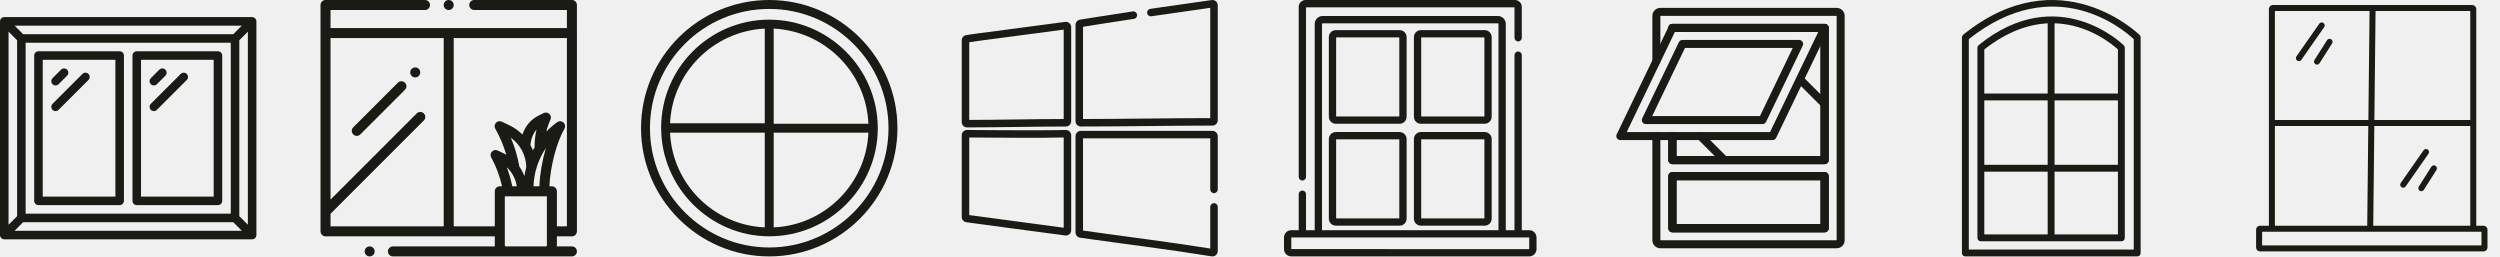
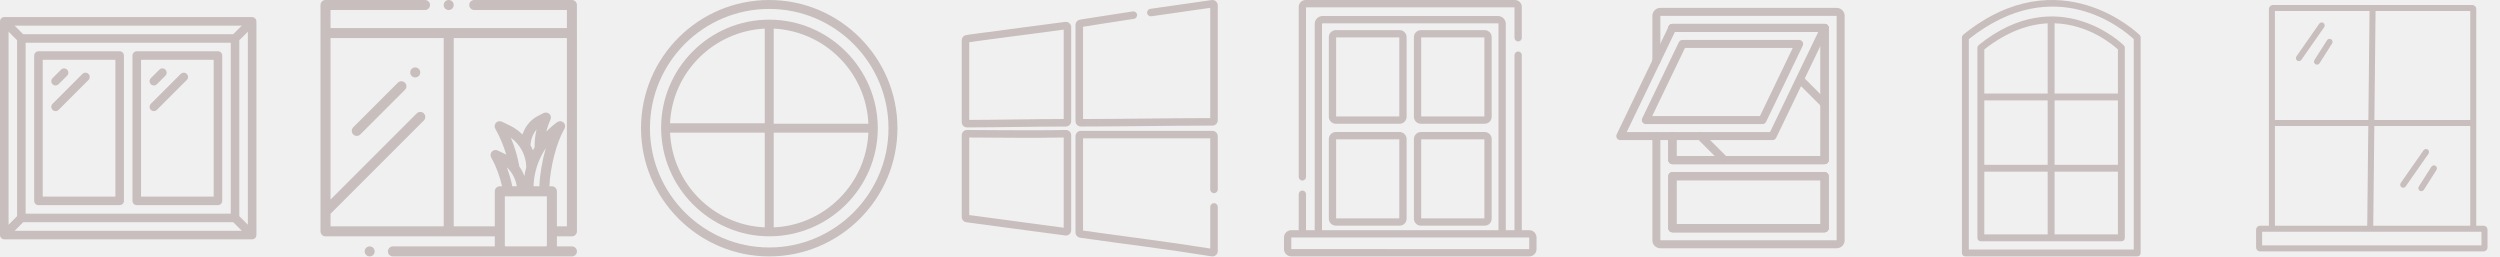
<svg xmlns="http://www.w3.org/2000/svg" width="312" height="32" viewBox="0 0 312 32" fill="none">
-   <path d="M309.938 28.17H309.038V1.144C309.039 1.008 308.986 0.876 308.89 0.779C308.795 0.682 308.664 0.626 308.528 0.625H283.669C283.533 0.626 283.403 0.682 283.307 0.779C283.211 0.876 283.158 1.008 283.159 1.144V28.17H282.062C281.93 28.17 281.803 28.223 281.709 28.316C281.615 28.41 281.563 28.537 281.562 28.67V30.875C281.563 31.008 281.615 31.135 281.709 31.228C281.803 31.322 281.93 31.375 282.062 31.375H309.938C310.07 31.375 310.197 31.322 310.291 31.228C310.385 31.135 310.437 31.008 310.438 30.875V28.67C310.437 28.537 310.385 28.41 310.291 28.316C310.197 28.223 310.07 28.17 309.938 28.17ZM296.181 28.17L296.315 15.727H308.288V28.17H296.181ZM308.288 14.977H296.323L296.47 1.375H308.288L308.288 14.977ZM295.72 1.375L295.573 14.977H283.909V1.375H295.72ZM283.909 15.727H295.565L295.431 28.17H283.909V15.727ZM309.688 30.625H282.312V28.92H309.688V30.625Z" fill="#1B1B15" />
-   <path d="M286.686 7.564C286.767 7.62 286.868 7.643 286.966 7.625C287.064 7.608 287.151 7.552 287.208 7.471L290.058 3.389C290.115 3.307 290.137 3.207 290.12 3.109C290.102 3.011 290.047 2.924 289.965 2.867C289.884 2.81 289.783 2.788 289.685 2.805C289.587 2.822 289.5 2.878 289.443 2.96L286.593 7.041C286.565 7.082 286.545 7.127 286.534 7.175C286.524 7.223 286.523 7.273 286.531 7.322C286.54 7.37 286.558 7.417 286.585 7.458C286.611 7.5 286.646 7.535 286.686 7.564Z" fill="#1B1B15" />
-   <path d="M288.96 8.009C289.001 8.035 289.048 8.053 289.096 8.061C289.145 8.07 289.194 8.069 289.242 8.058C289.29 8.047 289.336 8.027 289.376 7.999C289.417 7.971 289.451 7.935 289.477 7.893L291.05 5.416C291.102 5.332 291.119 5.231 291.097 5.134C291.076 5.038 291.016 4.954 290.933 4.9C290.849 4.847 290.748 4.83 290.651 4.851C290.554 4.872 290.47 4.931 290.416 5.014L288.844 7.491C288.818 7.533 288.8 7.579 288.791 7.627C288.783 7.676 288.784 7.726 288.795 7.774C288.805 7.822 288.825 7.867 288.854 7.908C288.882 7.948 288.918 7.982 288.96 8.009Z" fill="#1B1B15" />
-   <path d="M302.985 18.661C302.944 18.633 302.899 18.613 302.851 18.602C302.803 18.592 302.753 18.591 302.704 18.599C302.656 18.608 302.61 18.626 302.568 18.652C302.527 18.679 302.491 18.713 302.463 18.754L299.613 22.836C299.584 22.876 299.564 22.922 299.553 22.97C299.542 23.018 299.541 23.068 299.549 23.117C299.558 23.166 299.576 23.212 299.602 23.254C299.629 23.296 299.663 23.332 299.704 23.36C299.745 23.389 299.79 23.409 299.839 23.419C299.887 23.43 299.937 23.431 299.986 23.422C300.035 23.413 300.081 23.395 300.123 23.368C300.164 23.341 300.2 23.306 300.228 23.265L303.078 19.183C303.106 19.143 303.126 19.097 303.136 19.049C303.147 19.001 303.148 18.951 303.139 18.903C303.131 18.854 303.113 18.808 303.086 18.767C303.06 18.725 303.025 18.689 302.985 18.661Z" fill="#1B1B15" />
-   <path d="M303.954 20.693C303.87 20.639 303.768 20.622 303.671 20.643C303.574 20.665 303.49 20.724 303.436 20.808L301.864 23.285C301.838 23.327 301.82 23.373 301.811 23.422C301.803 23.47 301.804 23.52 301.814 23.568C301.825 23.616 301.845 23.662 301.874 23.702C301.902 23.742 301.938 23.776 301.979 23.803C302.021 23.829 302.067 23.847 302.116 23.856C302.164 23.864 302.214 23.863 302.262 23.852C302.31 23.842 302.356 23.822 302.396 23.793C302.436 23.765 302.471 23.729 302.497 23.688L304.069 21.211C304.096 21.169 304.114 21.123 304.122 21.074C304.131 21.026 304.13 20.976 304.119 20.928C304.108 20.88 304.088 20.834 304.06 20.794C304.031 20.753 303.995 20.719 303.954 20.693Z" fill="#1B1B15" />
-   <path d="M132.932 2.73C119.922 4.449 121.435 4.244 120.584 4.38C120.26 4.432 120.025 4.708 120.025 5.037V15.236C120.025 15.604 120.322 15.902 120.69 15.902C120.69 15.902 120.69 15.902 120.69 15.902C124.755 15.899 128.859 15.792 133.02 15.789C133.386 15.788 133.685 15.49 133.685 15.124V3.389C133.685 2.987 133.33 2.677 132.932 2.73ZM132.749 14.853C128.762 14.86 124.848 14.958 120.961 14.966V5.268C121.513 5.179 120.156 5.363 132.749 3.698V14.853Z" fill="#1B1B15" />
-   <path d="M133.003 16.221C129.396 16.31 120.627 16.216 120.69 16.216C120.322 16.216 120.025 16.514 120.025 16.881V27.077C120.025 27.408 120.272 27.692 120.601 27.736C120.666 27.745 132.858 29.394 133.019 29.394C133.385 29.394 133.685 29.097 133.685 28.729V16.886C133.685 16.506 133.37 16.212 133.003 16.221ZM132.749 28.42C128.702 27.886 124.77 27.355 120.961 26.84V17.158C124.838 17.165 128.756 17.248 132.749 17.158V28.42Z" fill="#1B1B15" />
-   <path d="M151.216 0.007C148.615 0.378 146.086 0.735 143.559 1.104C143.303 1.142 143.126 1.38 143.163 1.635C143.201 1.891 143.438 2.068 143.694 2.031C146.107 1.678 148.498 1.34 151.039 0.978V14.739C145.786 14.745 140.409 14.847 135.162 14.853V3.341C136.093 3.203 137.578 2.942 141.512 2.353C141.767 2.315 141.943 2.077 141.905 1.821C141.867 1.565 141.629 1.389 141.373 1.427C137.431 2.017 136.034 2.265 134.793 2.45C134.469 2.498 134.225 2.781 134.225 3.108V15.123C134.225 15.491 134.523 15.789 134.89 15.789C140.044 15.789 145.892 15.678 151.311 15.675C151.677 15.675 151.975 15.377 151.975 15.011V0.665C151.975 0.261 151.617 -0.05 151.216 0.007Z" fill="#1B1B15" />
-   <path d="M151.507 24.106C151.766 24.106 151.975 23.896 151.975 23.638V16.994C151.975 16.628 151.677 16.329 151.31 16.329H134.891C134.524 16.329 134.225 16.628 134.225 16.994V29.009C134.225 29.338 134.471 29.622 134.797 29.668C140.204 30.438 145.789 31.113 151.204 31.991C151.608 32.057 151.976 31.745 151.976 31.335V25.822C151.976 25.564 151.766 25.354 151.507 25.354C151.249 25.354 151.039 25.564 151.039 25.822V31.016C145.785 30.173 140.403 29.517 135.162 28.774V17.265H151.039V23.638C151.039 23.896 151.249 24.106 151.507 24.106Z" fill="#1B1B15" />
-   <path d="M229.214 30.984H207.214C206.662 30.984 206.214 30.537 206.214 29.984V16.984C206.214 16.708 206.438 16.484 206.714 16.484C206.99 16.484 207.214 16.708 207.214 16.984V29.984H229.214V1.984H207.214V7.639C207.214 7.916 206.99 8.139 206.714 8.139C206.438 8.139 206.214 7.916 206.214 7.639V1.984C206.214 1.432 206.662 0.984 207.214 0.984H229.214C229.767 0.984 230.214 1.432 230.214 1.984V29.984C230.214 30.537 229.767 30.984 229.214 30.984ZM227.714 28.985H208.714C208.438 28.985 208.214 28.761 208.214 28.484V21.984C208.214 21.708 208.438 21.485 208.714 21.485H227.714C227.99 21.485 228.214 21.708 228.214 21.984V28.484C228.214 28.761 227.99 28.985 227.714 28.985ZM209.214 27.984H227.214V22.484H209.214V27.984ZM227.714 20.484H208.714C208.438 20.484 208.214 20.261 208.214 19.984V16.984C208.214 16.708 208.438 16.484 208.714 16.484C208.991 16.484 209.214 16.708 209.214 16.984V19.484H227.214V3.984H208.714C208.438 3.984 208.214 3.76 208.214 3.485C208.214 3.208 208.438 2.984 208.714 2.984H227.714C227.99 2.984 228.214 3.208 228.214 3.485V19.984C228.214 20.261 227.99 20.484 227.714 20.484Z" fill="#1B1B15" />
-   <path d="M227.714 20.484H208.714C208.438 20.484 208.214 20.261 208.214 19.984V16.984C208.214 16.708 208.438 16.485 208.714 16.485C208.991 16.485 209.214 16.708 209.214 16.984V19.485H227.214V3.984H208.714C208.438 3.984 208.214 3.76 208.214 3.485C208.214 3.208 208.438 2.984 208.714 2.984H227.714C227.99 2.984 228.214 3.208 228.214 3.485V19.984C228.214 20.261 227.99 20.484 227.714 20.484Z" fill="#1B1B15" />
-   <path d="M227.714 28.985H208.714C208.438 28.985 208.214 28.761 208.214 28.484V21.984C208.214 21.708 208.438 21.485 208.714 21.485H227.714C227.99 21.485 228.214 21.708 228.214 21.984V28.484C228.214 28.761 227.99 28.985 227.714 28.985ZM209.214 27.984H227.214V22.485H209.214V27.984Z" fill="#1B1B15" />
-   <path d="M227.714 20.484H208.714C208.438 20.484 208.214 20.261 208.214 19.984V16.984C208.214 16.708 208.438 16.485 208.714 16.485C208.991 16.485 209.214 16.708 209.214 16.984V19.485H227.214V3.984H208.714C208.438 3.984 208.214 3.76 208.214 3.485C208.214 3.208 208.438 2.984 208.714 2.984H227.714C227.99 2.984 228.214 3.208 228.214 3.485V19.984C228.214 20.261 227.99 20.484 227.714 20.484Z" fill="#1B1B15" />
-   <path d="M221.214 17.484H202.214C202.043 17.484 201.883 17.396 201.791 17.25C201.7 17.105 201.69 16.922 201.764 16.767L208.264 3.268C208.348 3.095 208.522 2.985 208.714 2.984H227.714C227.886 2.985 228.046 3.073 228.137 3.218C228.229 3.364 228.239 3.546 228.164 3.702L221.664 17.201C221.581 17.374 221.406 17.484 221.214 17.484ZM203.01 16.485H220.9L226.919 3.984H209.028L203.01 16.485Z" fill="#1B1B15" />
-   <path d="M219.958 15.484H205.397C205.225 15.484 205.065 15.396 204.974 15.25C204.883 15.105 204.872 14.922 204.947 14.768L209.521 5.267C209.605 5.094 209.78 4.984 209.971 4.984H224.532C224.704 4.984 224.863 5.073 224.955 5.219C225.046 5.364 225.056 5.546 224.982 5.701L220.407 15.201C220.324 15.374 220.149 15.484 219.958 15.484ZM206.193 14.484H219.643L223.735 5.984H210.285L206.193 14.484Z" fill="#1B1B15" />
-   <path d="M227.714 28.985H208.714C208.438 28.985 208.214 28.761 208.214 28.484V21.984C208.214 21.708 208.438 21.485 208.714 21.485H227.714C227.99 21.485 228.214 21.708 228.214 21.984V28.484C228.214 28.761 227.99 28.985 227.714 28.985ZM209.214 27.984H227.214V22.485H209.214V27.984Z" fill="#1B1B15" />
-   <path d="M227.714 13.484C227.582 13.484 227.455 13.432 227.361 13.338L224.361 10.338C224.171 10.142 224.174 9.83 224.367 9.637C224.56 9.444 224.872 9.441 225.068 9.631L228.068 12.631C228.211 12.774 228.254 12.989 228.176 13.176C228.099 13.363 227.917 13.484 227.714 13.484Z" fill="#1B1B15" />
-   <path d="M215.214 20.484C215.082 20.484 214.955 20.432 214.861 20.338L211.861 17.338C211.671 17.142 211.674 16.83 211.867 16.637C212.06 16.444 212.372 16.441 212.568 16.631L215.568 19.631C215.711 19.774 215.754 19.989 215.676 20.176C215.599 20.362 215.417 20.484 215.214 20.484Z" fill="#1B1B15" />
-   <path d="M56.44 0.184C56.324 0.067 56.163 0 55.998 0C55.834 0 55.673 0.067 55.557 0.184C55.441 0.3 55.373 0.461 55.373 0.625C55.373 0.79 55.44 0.951 55.557 1.067C55.673 1.184 55.834 1.25 55.998 1.25C56.163 1.25 56.324 1.184 56.44 1.067C56.557 0.951 56.624 0.79 56.624 0.625C56.624 0.461 56.557 0.3 56.44 0.184Z" fill="#1B1B15" />
-   <path d="M52.264 8.595C52.147 8.479 51.987 8.412 51.822 8.412C51.658 8.412 51.497 8.479 51.38 8.595C51.264 8.711 51.197 8.873 51.197 9.037C51.197 9.201 51.264 9.363 51.38 9.48C51.497 9.596 51.657 9.662 51.822 9.662C51.987 9.662 52.148 9.596 52.264 9.48C52.38 9.363 52.447 9.201 52.447 9.037C52.447 8.873 52.381 8.711 52.264 8.595Z" fill="#1B1B15" />
-   <path d="M50.538 10.322C50.294 10.078 49.898 10.078 49.654 10.322L44.084 15.892C43.84 16.136 43.84 16.532 44.084 16.776C44.206 16.898 44.366 16.959 44.526 16.959C44.685 16.959 44.845 16.898 44.967 16.776L50.538 11.206C50.782 10.962 50.782 10.566 50.538 10.322Z" fill="#1B1B15" />
-   <path d="M69.5 29.496H71.375C71.72 29.496 72 29.216 72 28.871V4.125C72 4.12 71.999 4.114 71.999 4.108V0.625C71.999 0.28 71.719 0 71.374 0H59.186C58.841 0 58.561 0.28 58.561 0.625C58.561 0.971 58.841 1.25 59.186 1.25H70.749V3.5H41.25V1.25H53.039C53.384 1.25 53.664 0.971 53.664 0.625C53.664 0.28 53.384 0 53.039 0H40.625C40.28 0 40 0.28 40 0.625V4.125V28.871C40 29.216 40.28 29.496 40.625 29.496H61.75V30.64C61.75 30.677 61.752 30.713 61.755 30.75H49.037C48.692 30.75 48.412 31.029 48.412 31.375C48.412 31.72 48.692 32 49.037 32H71.375C71.72 32 72 31.72 72 31.375C72 31.029 71.72 30.75 71.375 30.75H69.495C69.498 30.713 69.5 30.677 69.5 30.64V29.496ZM55.375 28.246H41.25V26.678L52.894 15.034C53.138 14.79 53.138 14.394 52.894 14.15C52.65 13.906 52.254 13.906 52.01 14.15L41.25 24.91V4.75H55.375V28.246ZM68.25 30.64C68.25 30.701 68.201 30.75 68.141 30.75H63.11C63.049 30.75 63 30.701 63 30.64V24.5H68.25V30.64ZM64.493 23.25H63.934C63.765 22.433 63.534 21.635 63.247 20.878C63.908 21.481 64.359 22.332 64.493 23.25ZM63.754 17.189C64.926 18.03 65.657 19.397 65.68 20.863C65.582 21.228 65.503 21.6 65.445 21.976C65.286 21.554 65.074 21.154 64.817 20.789C64.595 19.549 64.239 18.344 63.754 17.189ZM66.727 18.356C66.65 18.488 66.577 18.622 66.506 18.756C66.417 18.536 66.315 18.321 66.2 18.113C66.202 18.099 66.203 18.085 66.204 18.07C66.206 18.014 66.258 16.968 66.961 16.165C66.801 16.851 66.718 17.556 66.718 18.258C66.718 18.292 66.722 18.324 66.727 18.356ZM68.122 18.484C67.671 20.022 67.375 21.721 67.315 23.25H66.583C66.633 21.534 67.178 19.881 68.122 18.484ZM68.875 23.25H68.566C68.672 20.8 69.443 17.808 70.443 16.065C70.451 16.05 70.461 16.031 70.469 16.016C70.59 15.758 70.521 15.45 70.301 15.268C70.081 15.087 69.766 15.077 69.535 15.245C69.047 15.6 68.596 15.995 68.184 16.424C68.306 15.91 68.478 15.407 68.698 14.929C68.809 14.688 68.755 14.403 68.565 14.218C68.374 14.034 68.087 13.989 67.85 14.108L67.179 14.445C66.027 15.023 65.472 15.999 65.204 16.788C64.744 16.328 64.205 15.941 63.603 15.653L62.626 15.186C62.381 15.069 62.088 15.124 61.902 15.321C61.716 15.518 61.678 15.813 61.809 16.051L61.874 16.17C62.423 17.169 62.861 18.218 63.182 19.304C63.102 19.259 63.02 19.215 62.936 19.175L62.117 18.784C61.872 18.667 61.579 18.721 61.393 18.919C61.206 19.116 61.169 19.412 61.3 19.649L61.355 19.749C61.928 20.792 62.373 21.991 62.655 23.25H62.375C62.03 23.25 61.75 23.529 61.75 23.875V28.246H56.625V4.75H70.75V28.246H69.5V23.875C69.5 23.53 69.22 23.25 68.875 23.25Z" fill="#1B1B15" />
-   <path d="M46.576 30.933C46.459 30.816 46.298 30.75 46.134 30.75C45.969 30.75 45.808 30.816 45.692 30.933C45.575 31.049 45.509 31.21 45.509 31.375C45.509 31.539 45.575 31.7 45.692 31.816C45.808 31.933 45.969 32 46.134 32C46.298 32 46.459 31.933 46.576 31.816C46.692 31.7 46.759 31.539 46.759 31.375C46.759 31.21 46.692 31.049 46.576 30.933Z" fill="#1B1B15" />
-   <path d="M96 2.453C88.53 2.453 82.509 8.53 82.509 15.944C82.509 23.359 88.585 29.491 96 29.491C103.47 29.491 109.547 23.415 109.547 16C109.547 8.585 103.47 2.453 96 2.453ZM95.443 28.376C89.031 28.098 83.903 22.913 83.624 16.558H95.443V28.376ZM95.443 15.387H83.624C83.903 9.031 89.031 3.902 95.443 3.568V15.387ZM96.558 3.568C102.969 3.902 108.098 9.031 108.376 15.443H96.558V3.568ZM96.558 28.376V16.558H108.376C108.098 22.913 102.969 28.098 96.558 28.376Z" fill="#1B1B15" />
-   <path d="M96 0C87.192 0 80 7.136 80 16C80 24.808 87.192 32 96 32C104.808 32 112 24.808 112 16C112 7.192 104.808 0 96 0ZM96 30.885C87.805 30.885 81.115 24.195 81.115 16C81.115 7.749 87.805 1.115 96 1.115C104.195 1.115 110.885 7.805 110.885 16C110.885 24.195 104.195 30.885 96 30.885Z" fill="#1B1B15" />
+   <path d="M309.938 28.17H309.038V1.144C309.039 1.008 308.986 0.876 308.89 0.779C308.795 0.682 308.664 0.626 308.528 0.625H283.669C283.533 0.626 283.403 0.682 283.307 0.779C283.211 0.876 283.158 1.008 283.159 1.144V28.17H282.062C281.93 28.17 281.803 28.223 281.709 28.316C281.615 28.41 281.563 28.537 281.562 28.67V30.875C281.563 31.008 281.615 31.135 281.709 31.228C281.803 31.322 281.93 31.375 282.062 31.375H309.938C310.07 31.375 310.197 31.322 310.291 31.228C310.385 31.135 310.437 31.008 310.438 30.875V28.67C310.437 28.537 310.385 28.41 310.291 28.316C310.197 28.223 310.07 28.17 309.938 28.17ZM296.181 28.17L296.315 15.727H308.288V28.17H296.181ZM308.288 14.977H296.323L296.47 1.375H308.288L308.288 14.977ZM295.72 1.375L295.573 14.977H283.909V1.375H295.72ZM283.909 15.727H295.565L295.431 28.17H283.909V15.727ZM309.688 30.625H282.312V28.92H309.688V30.625Z" fill="#C7BEBD" />
+   <path d="M286.686 7.564C286.767 7.62 286.868 7.643 286.966 7.625C287.064 7.608 287.151 7.552 287.208 7.471L290.058 3.389C290.115 3.307 290.137 3.207 290.12 3.109C290.102 3.011 290.047 2.924 289.965 2.867C289.884 2.81 289.783 2.788 289.685 2.805C289.587 2.822 289.5 2.878 289.443 2.96L286.593 7.041C286.565 7.082 286.545 7.127 286.534 7.175C286.524 7.223 286.523 7.273 286.531 7.322C286.54 7.37 286.558 7.417 286.585 7.458C286.611 7.5 286.646 7.535 286.686 7.564Z" fill="#C7BEBD" />
+   <path d="M288.96 8.009C289.001 8.035 289.048 8.053 289.096 8.061C289.145 8.07 289.194 8.069 289.242 8.058C289.29 8.047 289.336 8.027 289.376 7.999C289.417 7.971 289.451 7.935 289.477 7.893L291.05 5.416C291.102 5.332 291.119 5.231 291.097 5.134C291.076 5.038 291.016 4.954 290.933 4.9C290.849 4.847 290.748 4.83 290.651 4.851C290.554 4.872 290.47 4.931 290.416 5.014L288.844 7.491C288.818 7.533 288.8 7.579 288.791 7.627C288.783 7.676 288.784 7.726 288.795 7.774C288.805 7.822 288.825 7.867 288.854 7.908C288.882 7.948 288.918 7.982 288.96 8.009Z" fill="#C7BEBD" />
+   <path d="M302.985 18.661C302.944 18.633 302.899 18.613 302.851 18.602C302.803 18.592 302.753 18.591 302.704 18.599C302.656 18.608 302.61 18.626 302.568 18.652C302.527 18.679 302.491 18.713 302.463 18.754L299.613 22.836C299.584 22.876 299.564 22.922 299.553 22.97C299.542 23.018 299.541 23.068 299.549 23.117C299.558 23.166 299.576 23.212 299.602 23.254C299.629 23.296 299.663 23.332 299.704 23.36C299.745 23.389 299.79 23.409 299.839 23.419C299.887 23.43 299.937 23.431 299.986 23.422C300.035 23.413 300.081 23.395 300.123 23.368C300.164 23.341 300.2 23.306 300.228 23.265L303.078 19.183C303.106 19.143 303.126 19.097 303.136 19.049C303.147 19.001 303.148 18.951 303.139 18.903C303.131 18.854 303.113 18.808 303.086 18.767C303.06 18.725 303.025 18.689 302.985 18.661Z" fill="#C7BEBD" />
+   <path d="M303.954 20.693C303.87 20.639 303.768 20.622 303.671 20.643C303.574 20.665 303.49 20.724 303.436 20.808L301.864 23.285C301.838 23.327 301.82 23.373 301.811 23.422C301.803 23.47 301.804 23.52 301.814 23.568C301.825 23.616 301.845 23.662 301.874 23.702C301.902 23.742 301.938 23.776 301.979 23.803C302.021 23.829 302.067 23.847 302.116 23.856C302.164 23.864 302.214 23.863 302.262 23.852C302.31 23.842 302.356 23.822 302.396 23.793C302.436 23.765 302.471 23.729 302.497 23.688L304.069 21.211C304.096 21.169 304.114 21.123 304.122 21.074C304.131 21.026 304.13 20.976 304.119 20.928C304.108 20.88 304.088 20.834 304.06 20.794C304.031 20.753 303.995 20.719 303.954 20.693Z" fill="#C7BEBD" />
+   <path d="M132.932 2.73C119.922 4.449 121.435 4.244 120.584 4.38C120.26 4.432 120.025 4.708 120.025 5.037V15.236C120.025 15.604 120.322 15.902 120.69 15.902C120.69 15.902 120.69 15.902 120.69 15.902C124.755 15.899 128.859 15.792 133.02 15.789C133.386 15.788 133.685 15.49 133.685 15.124V3.389C133.685 2.987 133.33 2.677 132.932 2.73ZM132.749 14.853C128.762 14.86 124.848 14.958 120.961 14.966V5.268C121.513 5.179 120.156 5.363 132.749 3.698V14.853Z" fill="#C7BEBD" />
+   <path d="M133.003 16.221C129.396 16.31 120.627 16.216 120.69 16.216C120.322 16.216 120.025 16.514 120.025 16.881V27.077C120.025 27.408 120.272 27.692 120.601 27.736C120.666 27.745 132.858 29.394 133.019 29.394C133.385 29.394 133.685 29.097 133.685 28.729V16.886C133.685 16.506 133.37 16.212 133.003 16.221ZM132.749 28.42C128.702 27.886 124.77 27.355 120.961 26.84V17.158C124.838 17.165 128.756 17.248 132.749 17.158V28.42Z" fill="#C7BEBD" />
+   <path d="M151.216 0.007C148.615 0.378 146.086 0.735 143.559 1.104C143.303 1.142 143.126 1.38 143.163 1.635C143.201 1.891 143.438 2.068 143.694 2.031C146.107 1.678 148.498 1.34 151.039 0.978V14.739C145.786 14.745 140.409 14.847 135.162 14.853V3.341C136.093 3.203 137.578 2.942 141.512 2.353C141.767 2.315 141.943 2.077 141.905 1.821C141.867 1.565 141.629 1.389 141.373 1.427C137.431 2.017 136.034 2.265 134.793 2.45C134.469 2.498 134.225 2.781 134.225 3.108V15.123C134.225 15.491 134.523 15.789 134.89 15.789C140.044 15.789 145.892 15.678 151.311 15.675C151.677 15.675 151.975 15.377 151.975 15.011V0.665C151.975 0.261 151.617 -0.05 151.216 0.007Z" fill="#C7BEBD" />
+   <path d="M151.507 24.106C151.766 24.106 151.975 23.896 151.975 23.638V16.994C151.975 16.628 151.677 16.329 151.31 16.329H134.891C134.524 16.329 134.225 16.628 134.225 16.994V29.009C134.225 29.338 134.471 29.622 134.797 29.668C140.204 30.438 145.789 31.113 151.204 31.991C151.608 32.057 151.976 31.745 151.976 31.335V25.822C151.976 25.564 151.766 25.354 151.507 25.354C151.249 25.354 151.039 25.564 151.039 25.822V31.016C145.785 30.173 140.403 29.517 135.162 28.774V17.265H151.039V23.638C151.039 23.896 151.249 24.106 151.507 24.106Z" fill="#C7BEBD" />
+   <path d="M229.214 30.984H207.214C206.662 30.984 206.214 30.537 206.214 29.984V16.984C206.214 16.708 206.438 16.484 206.714 16.484C206.99 16.484 207.214 16.708 207.214 16.984V29.984H229.214V1.984H207.214V7.639C207.214 7.916 206.99 8.139 206.714 8.139C206.438 8.139 206.214 7.916 206.214 7.639V1.984C206.214 1.432 206.662 0.984 207.214 0.984H229.214C229.767 0.984 230.214 1.432 230.214 1.984V29.984C230.214 30.537 229.767 30.984 229.214 30.984ZM227.714 28.985H208.714C208.438 28.985 208.214 28.761 208.214 28.484V21.984C208.214 21.708 208.438 21.485 208.714 21.485H227.714C227.99 21.485 228.214 21.708 228.214 21.984V28.484C228.214 28.761 227.99 28.985 227.714 28.985ZM209.214 27.984H227.214V22.484H209.214V27.984ZM227.714 20.484H208.714C208.438 20.484 208.214 20.261 208.214 19.984V16.984C208.214 16.708 208.438 16.484 208.714 16.484C208.991 16.484 209.214 16.708 209.214 16.984V19.484H227.214V3.984H208.714C208.438 3.984 208.214 3.76 208.214 3.485C208.214 3.208 208.438 2.984 208.714 2.984H227.714C227.99 2.984 228.214 3.208 228.214 3.485V19.984C228.214 20.261 227.99 20.484 227.714 20.484Z" fill="#C7BEBD" />
+   <path d="M227.714 20.484H208.714C208.438 20.484 208.214 20.261 208.214 19.984V16.984C208.214 16.708 208.438 16.485 208.714 16.485C208.991 16.485 209.214 16.708 209.214 16.984V19.485H227.214V3.984H208.714C208.438 3.984 208.214 3.76 208.214 3.485C208.214 3.208 208.438 2.984 208.714 2.984H227.714C227.99 2.984 228.214 3.208 228.214 3.485V19.984C228.214 20.261 227.99 20.484 227.714 20.484Z" fill="#C7BEBD" />
+   <path d="M227.714 28.985H208.714C208.438 28.985 208.214 28.761 208.214 28.484V21.984C208.214 21.708 208.438 21.485 208.714 21.485H227.714C227.99 21.485 228.214 21.708 228.214 21.984V28.484C228.214 28.761 227.99 28.985 227.714 28.985ZM209.214 27.984H227.214V22.485H209.214V27.984Z" fill="#C7BEBD" />
+   <path d="M227.714 20.484H208.714C208.438 20.484 208.214 20.261 208.214 19.984V16.984C208.214 16.708 208.438 16.485 208.714 16.485C208.991 16.485 209.214 16.708 209.214 16.984V19.485H227.214V3.984H208.714C208.438 3.984 208.214 3.76 208.214 3.485C208.214 3.208 208.438 2.984 208.714 2.984H227.714C227.99 2.984 228.214 3.208 228.214 3.485V19.984C228.214 20.261 227.99 20.484 227.714 20.484Z" fill="#C7BEBD" />
+   <path d="M221.214 17.484H202.214C202.043 17.484 201.883 17.396 201.791 17.25C201.7 17.105 201.69 16.922 201.764 16.767L208.264 3.268C208.348 3.095 208.522 2.985 208.714 2.984H227.714C227.886 2.985 228.046 3.073 228.137 3.218C228.229 3.364 228.239 3.546 228.164 3.702L221.664 17.201C221.581 17.374 221.406 17.484 221.214 17.484ZM203.01 16.485H220.9L226.919 3.984H209.028L203.01 16.485Z" fill="#C7BEBD" />
+   <path d="M219.958 15.484H205.397C205.225 15.484 205.065 15.396 204.974 15.25C204.883 15.105 204.872 14.922 204.947 14.768L209.521 5.267C209.605 5.094 209.78 4.984 209.971 4.984H224.532C224.704 4.984 224.863 5.073 224.955 5.219C225.046 5.364 225.056 5.546 224.982 5.701L220.407 15.201C220.324 15.374 220.149 15.484 219.958 15.484ZM206.193 14.484H219.643L223.735 5.984H210.285L206.193 14.484Z" fill="#C7BEBD" />
+   <path d="M227.714 28.985H208.714C208.438 28.985 208.214 28.761 208.214 28.484V21.984C208.214 21.708 208.438 21.485 208.714 21.485H227.714C227.99 21.485 228.214 21.708 228.214 21.984V28.484C228.214 28.761 227.99 28.985 227.714 28.985ZM209.214 27.984H227.214V22.485H209.214V27.984Z" fill="#C7BEBD" />
+   <path d="M227.714 13.484C227.582 13.484 227.455 13.432 227.361 13.338L224.361 10.338C224.171 10.142 224.174 9.83 224.367 9.637C224.56 9.444 224.872 9.441 225.068 9.631L228.068 12.631C228.211 12.774 228.254 12.989 228.176 13.176C228.099 13.363 227.917 13.484 227.714 13.484Z" fill="#C7BEBD" />
+   <path d="M215.214 20.484C215.082 20.484 214.955 20.432 214.861 20.338L211.861 17.338C211.671 17.142 211.674 16.83 211.867 16.637C212.06 16.444 212.372 16.441 212.568 16.631L215.568 19.631C215.711 19.774 215.754 19.989 215.676 20.176C215.599 20.362 215.417 20.484 215.214 20.484Z" fill="#C7BEBD" />
+   <path d="M56.44 0.184C56.324 0.067 56.163 0 55.998 0C55.834 0 55.673 0.067 55.557 0.184C55.441 0.3 55.373 0.461 55.373 0.625C55.373 0.79 55.44 0.951 55.557 1.067C55.673 1.184 55.834 1.25 55.998 1.25C56.163 1.25 56.324 1.184 56.44 1.067C56.557 0.951 56.624 0.79 56.624 0.625C56.624 0.461 56.557 0.3 56.44 0.184Z" fill="#C7BEBD" />
+   <path d="M52.264 8.595C52.147 8.479 51.987 8.412 51.822 8.412C51.658 8.412 51.497 8.479 51.38 8.595C51.264 8.711 51.197 8.873 51.197 9.037C51.197 9.201 51.264 9.363 51.38 9.48C51.497 9.596 51.657 9.662 51.822 9.662C51.987 9.662 52.148 9.596 52.264 9.48C52.38 9.363 52.447 9.201 52.447 9.037C52.447 8.873 52.381 8.711 52.264 8.595Z" fill="#C7BEBD" />
+   <path d="M50.538 10.322C50.294 10.078 49.898 10.078 49.654 10.322L44.084 15.892C43.84 16.136 43.84 16.532 44.084 16.776C44.206 16.898 44.366 16.959 44.526 16.959C44.685 16.959 44.845 16.898 44.967 16.776L50.538 11.206C50.782 10.962 50.782 10.566 50.538 10.322Z" fill="#C7BEBD" />
+   <path d="M69.5 29.496H71.375C71.72 29.496 72 29.216 72 28.871V4.125C72 4.12 71.999 4.114 71.999 4.108V0.625C71.999 0.28 71.719 0 71.374 0H59.186C58.841 0 58.561 0.28 58.561 0.625C58.561 0.971 58.841 1.25 59.186 1.25H70.749V3.5H41.25V1.25H53.039C53.384 1.25 53.664 0.971 53.664 0.625C53.664 0.28 53.384 0 53.039 0H40.625C40.28 0 40 0.28 40 0.625V4.125V28.871C40 29.216 40.28 29.496 40.625 29.496H61.75V30.64C61.75 30.677 61.752 30.713 61.755 30.75H49.037C48.692 30.75 48.412 31.029 48.412 31.375C48.412 31.72 48.692 32 49.037 32H71.375C71.72 32 72 31.72 72 31.375C72 31.029 71.72 30.75 71.375 30.75H69.495C69.498 30.713 69.5 30.677 69.5 30.64V29.496ZM55.375 28.246H41.25V26.678L52.894 15.034C53.138 14.79 53.138 14.394 52.894 14.15C52.65 13.906 52.254 13.906 52.01 14.15L41.25 24.91V4.75H55.375V28.246ZM68.25 30.64C68.25 30.701 68.201 30.75 68.141 30.75H63.11C63.049 30.75 63 30.701 63 30.64V24.5H68.25V30.64ZM64.493 23.25H63.934C63.765 22.433 63.534 21.635 63.247 20.878C63.908 21.481 64.359 22.332 64.493 23.25ZM63.754 17.189C64.926 18.03 65.657 19.397 65.68 20.863C65.582 21.228 65.503 21.6 65.445 21.976C65.286 21.554 65.074 21.154 64.817 20.789C64.595 19.549 64.239 18.344 63.754 17.189ZM66.727 18.356C66.65 18.488 66.577 18.622 66.506 18.756C66.417 18.536 66.315 18.321 66.2 18.113C66.202 18.099 66.203 18.085 66.204 18.07C66.206 18.014 66.258 16.968 66.961 16.165C66.801 16.851 66.718 17.556 66.718 18.258C66.718 18.292 66.722 18.324 66.727 18.356ZM68.122 18.484C67.671 20.022 67.375 21.721 67.315 23.25H66.583C66.633 21.534 67.178 19.881 68.122 18.484ZM68.875 23.25H68.566C68.672 20.8 69.443 17.808 70.443 16.065C70.451 16.05 70.461 16.031 70.469 16.016C70.59 15.758 70.521 15.45 70.301 15.268C70.081 15.087 69.766 15.077 69.535 15.245C69.047 15.6 68.596 15.995 68.184 16.424C68.306 15.91 68.478 15.407 68.698 14.929C68.809 14.688 68.755 14.403 68.565 14.218C68.374 14.034 68.087 13.989 67.85 14.108L67.179 14.445C66.027 15.023 65.472 15.999 65.204 16.788C64.744 16.328 64.205 15.941 63.603 15.653L62.626 15.186C62.381 15.069 62.088 15.124 61.902 15.321C61.716 15.518 61.678 15.813 61.809 16.051L61.874 16.17C62.423 17.169 62.861 18.218 63.182 19.304C63.102 19.259 63.02 19.215 62.936 19.175L62.117 18.784C61.872 18.667 61.579 18.721 61.393 18.919C61.206 19.116 61.169 19.412 61.3 19.649L61.355 19.749C61.928 20.792 62.373 21.991 62.655 23.25H62.375C62.03 23.25 61.75 23.529 61.75 23.875V28.246H56.625V4.75H70.75V28.246H69.5V23.875C69.5 23.53 69.22 23.25 68.875 23.25Z" fill="#C7BEBD" />
+   <path d="M46.576 30.933C46.459 30.816 46.298 30.75 46.134 30.75C45.969 30.75 45.808 30.816 45.692 30.933C45.575 31.049 45.509 31.21 45.509 31.375C45.509 31.539 45.575 31.7 45.692 31.816C45.808 31.933 45.969 32 46.134 32C46.298 32 46.459 31.933 46.576 31.816C46.692 31.7 46.759 31.539 46.759 31.375C46.759 31.21 46.692 31.049 46.576 30.933Z" fill="#C7BEBD" />
+   <path d="M96 2.453C88.53 2.453 82.509 8.53 82.509 15.944C82.509 23.359 88.585 29.491 96 29.491C103.47 29.491 109.547 23.415 109.547 16C109.547 8.585 103.47 2.453 96 2.453ZM95.443 28.376C89.031 28.098 83.903 22.913 83.624 16.558H95.443V28.376ZM95.443 15.387H83.624C83.903 9.031 89.031 3.902 95.443 3.568V15.387ZM96.558 3.568C102.969 3.902 108.098 9.031 108.376 15.443H96.558V3.568ZM96.558 28.376V16.558H108.376C108.098 22.913 102.969 28.098 96.558 28.376Z" fill="#C7BEBD" />
+   <path d="M96 0C87.192 0 80 7.136 80 16C80 24.808 87.192 32 96 32C104.808 32 112 24.808 112 16C112 7.192 104.808 0 96 0ZM96 30.885C87.805 30.885 81.115 24.195 81.115 16C81.115 7.749 87.805 1.115 96 1.115C104.195 1.115 110.885 7.805 110.885 16C110.885 24.195 104.195 30.885 96 30.885Z" fill="#C7BEBD" />
  <g clip-path="url(#clip0)">
-     <path d="M265.046 5.657C264.96 5.571 256.881 -2.38 246.954 5.614C246.868 5.7 246.782 5.829 246.782 5.957V29.679C246.782 29.937 246.954 30.109 247.212 30.109H264.745C265.003 30.109 265.175 29.937 265.175 29.679V5.957C265.175 5.829 265.132 5.743 265.046 5.657ZM255.549 29.25H247.641V21.428H255.549V29.25ZM255.549 20.569H247.641V12.533H255.549V20.569ZM255.549 11.673H247.641V6.172C250.521 3.895 253.228 3.035 255.549 2.906V11.673ZM264.316 29.25H256.408V21.428H264.316V29.25ZM264.316 20.569H256.408V12.533H264.316V20.569ZM264.316 11.673H256.408V2.906C260.663 3.035 263.671 5.571 264.316 6.172V11.673Z" fill="#1B1B15" />
-     <path d="M267.023 4.367C266.937 4.281 257.053 -5.388 245.02 4.324C244.934 4.41 244.848 4.539 244.848 4.668V31.57C244.848 31.828 245.02 32 245.278 32H266.722C266.98 32 267.152 31.828 267.152 31.57V4.668C267.152 4.539 267.109 4.453 267.023 4.367ZM266.292 31.14H245.708V4.883C256.494 -3.669 265.089 3.765 266.292 4.883V31.14Z" fill="#1B1B15" />
+     <path d="M265.046 5.657C264.96 5.571 256.881 -2.38 246.954 5.614C246.868 5.7 246.782 5.829 246.782 5.957V29.679C246.782 29.937 246.954 30.109 247.212 30.109H264.745C265.003 30.109 265.175 29.937 265.175 29.679V5.957C265.175 5.829 265.132 5.743 265.046 5.657ZM255.549 29.25H247.641V21.428H255.549V29.25ZM255.549 20.569H247.641V12.533H255.549V20.569ZM255.549 11.673H247.641V6.172C250.521 3.895 253.228 3.035 255.549 2.906V11.673ZM264.316 29.25H256.408V21.428H264.316V29.25ZM264.316 20.569H256.408V12.533H264.316V20.569ZM264.316 11.673H256.408V2.906C260.663 3.035 263.671 5.571 264.316 6.172V11.673Z" fill="#C7BEBD" />
+     <path d="M267.023 4.367C266.937 4.281 257.053 -5.388 245.02 4.324C244.934 4.41 244.848 4.539 244.848 4.668V31.57C244.848 31.828 245.02 32 245.278 32H266.722C266.98 32 267.152 31.828 267.152 31.57V4.668C267.152 4.539 267.109 4.453 267.023 4.367ZM266.292 31.14H245.708V4.883C256.494 -3.669 265.089 3.765 266.292 4.883V31.14Z" fill="#C7BEBD" />
  </g>
-   <path d="M31.67 2.174C31.606 2.147 31.537 2.134 31.467 2.133H0.533C0.239 2.134 0.001 2.373 0 2.667V29.333C0.001 29.628 0.239 29.866 0.533 29.867H31.467C31.761 29.866 31.999 29.628 32 29.333V2.667C31.999 2.451 31.869 2.257 31.67 2.174ZM30.179 3.2L29.113 4.267H2.888L1.821 3.2H30.179ZM28.8 5.333V26.667H3.2V5.333H28.8ZM1.067 3.954L2.133 5.021V26.979L1.067 28.046V3.954ZM1.821 28.8L2.888 27.733H29.113L30.179 28.8H1.821ZM30.933 28.046L29.867 26.979V5.021L30.933 3.954V28.046Z" fill="#1B1B15" />
-   <path d="M4.8 25.6H14.933C15.075 25.6 15.21 25.544 15.31 25.444C15.411 25.344 15.467 25.208 15.467 25.067V6.933C15.467 6.792 15.411 6.656 15.31 6.556C15.21 6.456 15.075 6.4 14.933 6.4H4.8C4.659 6.4 4.523 6.456 4.423 6.556C4.323 6.656 4.267 6.792 4.267 6.933V25.067C4.267 25.208 4.323 25.344 4.423 25.444C4.523 25.544 4.659 25.6 4.8 25.6ZM5.333 7.467H14.4V24.533H5.333V7.467Z" fill="#1B1B15" />
-   <path d="M17.067 25.6H27.2C27.342 25.6 27.477 25.544 27.577 25.444C27.677 25.344 27.733 25.208 27.733 25.067V6.933C27.733 6.792 27.677 6.656 27.577 6.556C27.477 6.456 27.341 6.4 27.2 6.4H17.067C16.925 6.4 16.79 6.456 16.69 6.556C16.59 6.656 16.533 6.792 16.533 6.933V25.067C16.533 25.208 16.59 25.344 16.69 25.444C16.79 25.544 16.925 25.6 17.067 25.6ZM17.6 7.467H26.667V24.533H17.6V7.467Z" fill="#1B1B15" />
-   <path d="M6.933 10.667C7.075 10.667 7.21 10.611 7.31 10.51L8.377 9.444C8.582 9.235 8.581 8.9 8.374 8.693C8.167 8.486 7.832 8.485 7.623 8.69L6.556 9.756C6.404 9.909 6.358 10.138 6.441 10.337C6.523 10.537 6.718 10.667 6.933 10.667Z" fill="#1B1B15" />
-   <path d="M10.29 9.223L6.556 12.956C6.404 13.109 6.358 13.338 6.441 13.537C6.523 13.737 6.718 13.867 6.933 13.867C7.075 13.867 7.21 13.81 7.31 13.71L11.044 9.977C11.249 9.768 11.247 9.433 11.04 9.226C10.833 9.019 10.498 9.018 10.29 9.223Z" fill="#1B1B15" />
-   <path d="M19.2 10.667C19.341 10.667 19.477 10.611 19.577 10.51L20.644 9.444C20.849 9.235 20.847 8.9 20.64 8.693C20.433 8.486 20.098 8.485 19.89 8.69L18.823 9.756C18.67 9.909 18.625 10.138 18.707 10.337C18.79 10.537 18.984 10.667 19.2 10.667Z" fill="#1B1B15" />
-   <path d="M22.556 9.223L18.823 12.956C18.67 13.109 18.625 13.338 18.707 13.537C18.79 13.737 18.984 13.867 19.2 13.867C19.341 13.867 19.477 13.81 19.577 13.71L23.31 9.977C23.515 9.768 23.514 9.433 23.307 9.226C23.1 9.019 22.765 9.018 22.556 9.223Z" fill="#1B1B15" />
+   <path d="M31.67 2.174C31.606 2.147 31.537 2.134 31.467 2.133H0.533C0.239 2.134 0.001 2.373 0 2.667V29.333C0.001 29.628 0.239 29.866 0.533 29.867H31.467C31.761 29.866 31.999 29.628 32 29.333V2.667C31.999 2.451 31.869 2.257 31.67 2.174ZM30.179 3.2L29.113 4.267H2.888L1.821 3.2H30.179ZM28.8 5.333V26.667H3.2V5.333H28.8ZM1.067 3.954L2.133 5.021V26.979L1.067 28.046V3.954ZM1.821 28.8L2.888 27.733H29.113L30.179 28.8H1.821ZM30.933 28.046L29.867 26.979V5.021L30.933 3.954V28.046Z" fill="#C7BEBD" />
+   <path d="M4.8 25.6H14.933C15.075 25.6 15.21 25.544 15.31 25.444C15.411 25.344 15.467 25.208 15.467 25.067V6.933C15.467 6.792 15.411 6.656 15.31 6.556C15.21 6.456 15.075 6.4 14.933 6.4H4.8C4.659 6.4 4.523 6.456 4.423 6.556C4.323 6.656 4.267 6.792 4.267 6.933V25.067C4.267 25.208 4.323 25.344 4.423 25.444C4.523 25.544 4.659 25.6 4.8 25.6ZM5.333 7.467H14.4V24.533H5.333V7.467Z" fill="#C7BEBD" />
+   <path d="M17.067 25.6H27.2C27.342 25.6 27.477 25.544 27.577 25.444C27.677 25.344 27.733 25.208 27.733 25.067V6.933C27.733 6.792 27.677 6.656 27.577 6.556C27.477 6.456 27.341 6.4 27.2 6.4H17.067C16.925 6.4 16.79 6.456 16.69 6.556C16.59 6.656 16.533 6.792 16.533 6.933V25.067C16.533 25.208 16.59 25.344 16.69 25.444C16.79 25.544 16.925 25.6 17.067 25.6ZM17.6 7.467H26.667V24.533H17.6V7.467Z" fill="#C7BEBD" />
+   <path d="M6.933 10.667C7.075 10.667 7.21 10.611 7.31 10.51L8.377 9.444C8.582 9.235 8.581 8.9 8.374 8.693C8.167 8.486 7.832 8.485 7.623 8.69L6.556 9.756C6.404 9.909 6.358 10.138 6.441 10.337C6.523 10.537 6.718 10.667 6.933 10.667Z" fill="#C7BEBD" />
+   <path d="M10.29 9.223L6.556 12.956C6.404 13.109 6.358 13.338 6.441 13.537C6.523 13.737 6.718 13.867 6.933 13.867C7.075 13.867 7.21 13.81 7.31 13.71L11.044 9.977C11.249 9.768 11.247 9.433 11.04 9.226C10.833 9.019 10.498 9.018 10.29 9.223Z" fill="#C7BEBD" />
+   <path d="M19.2 10.667C19.341 10.667 19.477 10.611 19.577 10.51L20.644 9.444C20.849 9.235 20.847 8.9 20.64 8.693C20.433 8.486 20.098 8.485 19.89 8.69L18.823 9.756C18.67 9.909 18.625 10.138 18.707 10.337C18.79 10.537 18.984 10.667 19.2 10.667Z" fill="#C7BEBD" />
+   <path d="M22.556 9.223L18.823 12.956C18.67 13.109 18.625 13.338 18.707 13.537C18.79 13.737 18.984 13.867 19.2 13.867C19.341 13.867 19.477 13.81 19.577 13.71L23.31 9.977C23.515 9.768 23.514 9.433 23.307 9.226C23.1 9.019 22.765 9.018 22.556 9.223Z" fill="#C7BEBD" />
  <g clip-path="url(#clip1)">
-     <path d="M174.67 3.759H166.714C166.231 3.759 165.839 4.151 165.839 4.634V14.571C165.839 15.053 166.231 15.446 166.714 15.446H174.67C175.152 15.446 175.545 15.053 175.545 14.571V4.634C175.545 4.151 175.152 3.759 174.67 3.759ZM174.634 14.535H166.749V4.67H174.634V14.535Z" fill="#1B1B15" />
-     <path d="M174.67 16.477H166.714C166.231 16.477 165.839 16.87 165.839 17.352V27.289C165.839 27.772 166.231 28.164 166.714 28.164H174.67C175.152 28.164 175.545 27.772 175.545 27.289V17.352C175.545 16.87 175.152 16.477 174.67 16.477ZM174.634 27.253H166.749V17.388H174.634V27.253Z" fill="#1B1B15" />
-     <path d="M185.286 3.759H177.33C176.848 3.759 176.455 4.151 176.455 4.634V14.571C176.455 15.053 176.848 15.446 177.33 15.446H185.286C185.769 15.446 186.161 15.053 186.161 14.571V4.634C186.161 4.151 185.769 3.759 185.286 3.759ZM185.251 14.535H177.366V4.67H185.251V14.535Z" fill="#1B1B15" />
-     <path d="M185.286 16.477H177.33C176.848 16.477 176.455 16.87 176.455 17.352V27.289C176.455 27.772 176.848 28.164 177.33 28.164H185.286C185.769 28.164 186.161 27.772 186.161 27.289V17.352C186.161 16.87 185.769 16.477 185.286 16.477ZM185.251 27.253H177.366V17.388H185.251V27.253Z" fill="#1B1B15" />
-     <path d="M190.845 28.725H189.92V6.881C189.92 6.629 189.716 6.425 189.465 6.425C189.213 6.425 189.01 6.629 189.01 6.881V28.725H187.923V2.979C187.923 2.438 187.482 1.998 186.941 1.998H165.059C164.518 1.998 164.077 2.438 164.077 2.979V28.725H162.991V24.235C162.991 23.983 162.787 23.779 162.535 23.779C162.284 23.779 162.08 23.983 162.08 24.235V28.725H161.155C160.652 28.725 160.242 29.134 160.242 29.638V31.087C160.242 31.591 160.652 32 161.155 32H190.845C191.349 32 191.758 31.59 191.758 31.087V29.638C191.758 29.134 191.349 28.725 190.845 28.725ZM164.988 2.979C164.988 2.94 165.02 2.908 165.059 2.908H186.941C186.98 2.908 187.012 2.94 187.012 2.979V28.725H164.988V2.979ZM190.846 31.089C190.846 31.089 190.846 31.089 190.845 31.089L161.153 31.087L161.155 29.636L190.847 29.638L190.846 31.089Z" fill="#1B1B15" />
-     <path d="M189.061 0H162.939C162.465 0 162.08 0.385 162.08 0.859V22.073C162.08 22.324 162.284 22.528 162.535 22.528C162.787 22.528 162.991 22.324 162.991 22.073V0.911H189.01V4.713C189.01 4.965 189.213 5.169 189.465 5.169C189.717 5.169 189.92 4.965 189.92 4.713V0.859C189.92 0.385 189.535 0 189.061 0Z" fill="#1B1B15" />
+     <path d="M174.67 3.759H166.714C166.231 3.759 165.839 4.151 165.839 4.634V14.571C165.839 15.053 166.231 15.446 166.714 15.446H174.67C175.152 15.446 175.545 15.053 175.545 14.571V4.634C175.545 4.151 175.152 3.759 174.67 3.759ZM174.634 14.535H166.749V4.67H174.634V14.535Z" fill="#C7BEBD" />
+     <path d="M174.67 16.477H166.714C166.231 16.477 165.839 16.87 165.839 17.352V27.289C165.839 27.772 166.231 28.164 166.714 28.164H174.67C175.152 28.164 175.545 27.772 175.545 27.289V17.352C175.545 16.87 175.152 16.477 174.67 16.477ZM174.634 27.253H166.749V17.388H174.634V27.253Z" fill="#C7BEBD" />
+     <path d="M185.286 3.759H177.33C176.848 3.759 176.455 4.151 176.455 4.634V14.571C176.455 15.053 176.848 15.446 177.33 15.446H185.286C185.769 15.446 186.161 15.053 186.161 14.571V4.634C186.161 4.151 185.769 3.759 185.286 3.759ZM185.251 14.535H177.366V4.67H185.251V14.535Z" fill="#C7BEBD" />
+     <path d="M185.286 16.477H177.33C176.848 16.477 176.455 16.87 176.455 17.352V27.289C176.455 27.772 176.848 28.164 177.33 28.164H185.286C185.769 28.164 186.161 27.772 186.161 27.289V17.352C186.161 16.87 185.769 16.477 185.286 16.477ZM185.251 27.253H177.366V17.388H185.251V27.253Z" fill="#C7BEBD" />
+     <path d="M190.845 28.725H189.92V6.881C189.92 6.629 189.716 6.425 189.465 6.425C189.213 6.425 189.01 6.629 189.01 6.881V28.725H187.923V2.979C187.923 2.438 187.482 1.998 186.941 1.998H165.059C164.518 1.998 164.077 2.438 164.077 2.979V28.725H162.991V24.235C162.991 23.983 162.787 23.779 162.535 23.779C162.284 23.779 162.08 23.983 162.08 24.235V28.725H161.155C160.652 28.725 160.242 29.134 160.242 29.638V31.087C160.242 31.591 160.652 32 161.155 32H190.845C191.349 32 191.758 31.59 191.758 31.087V29.638C191.758 29.134 191.349 28.725 190.845 28.725ZM164.988 2.979C164.988 2.94 165.02 2.908 165.059 2.908H186.941C186.98 2.908 187.012 2.94 187.012 2.979V28.725H164.988V2.979ZM190.846 31.089C190.846 31.089 190.846 31.089 190.845 31.089L161.153 31.087L161.155 29.636L190.847 29.638L190.846 31.089Z" fill="#C7BEBD" />
+     <path d="M189.061 0H162.939C162.465 0 162.08 0.385 162.08 0.859V22.073C162.08 22.324 162.284 22.528 162.535 22.528C162.787 22.528 162.991 22.324 162.991 22.073V0.911H189.01V4.713C189.01 4.965 189.213 5.169 189.465 5.169C189.717 5.169 189.92 4.965 189.92 4.713V0.859C189.92 0.385 189.535 0 189.061 0Z" fill="#C7BEBD" />
  </g>
  <defs>
    <clipPath id="clip0">
      <rect width="32" height="32" fill="white" transform="translate(240)" />
    </clipPath>
    <clipPath id="clip1">
      <rect width="32" height="32" fill="white" transform="translate(160)" />
    </clipPath>
  </defs>
</svg>
